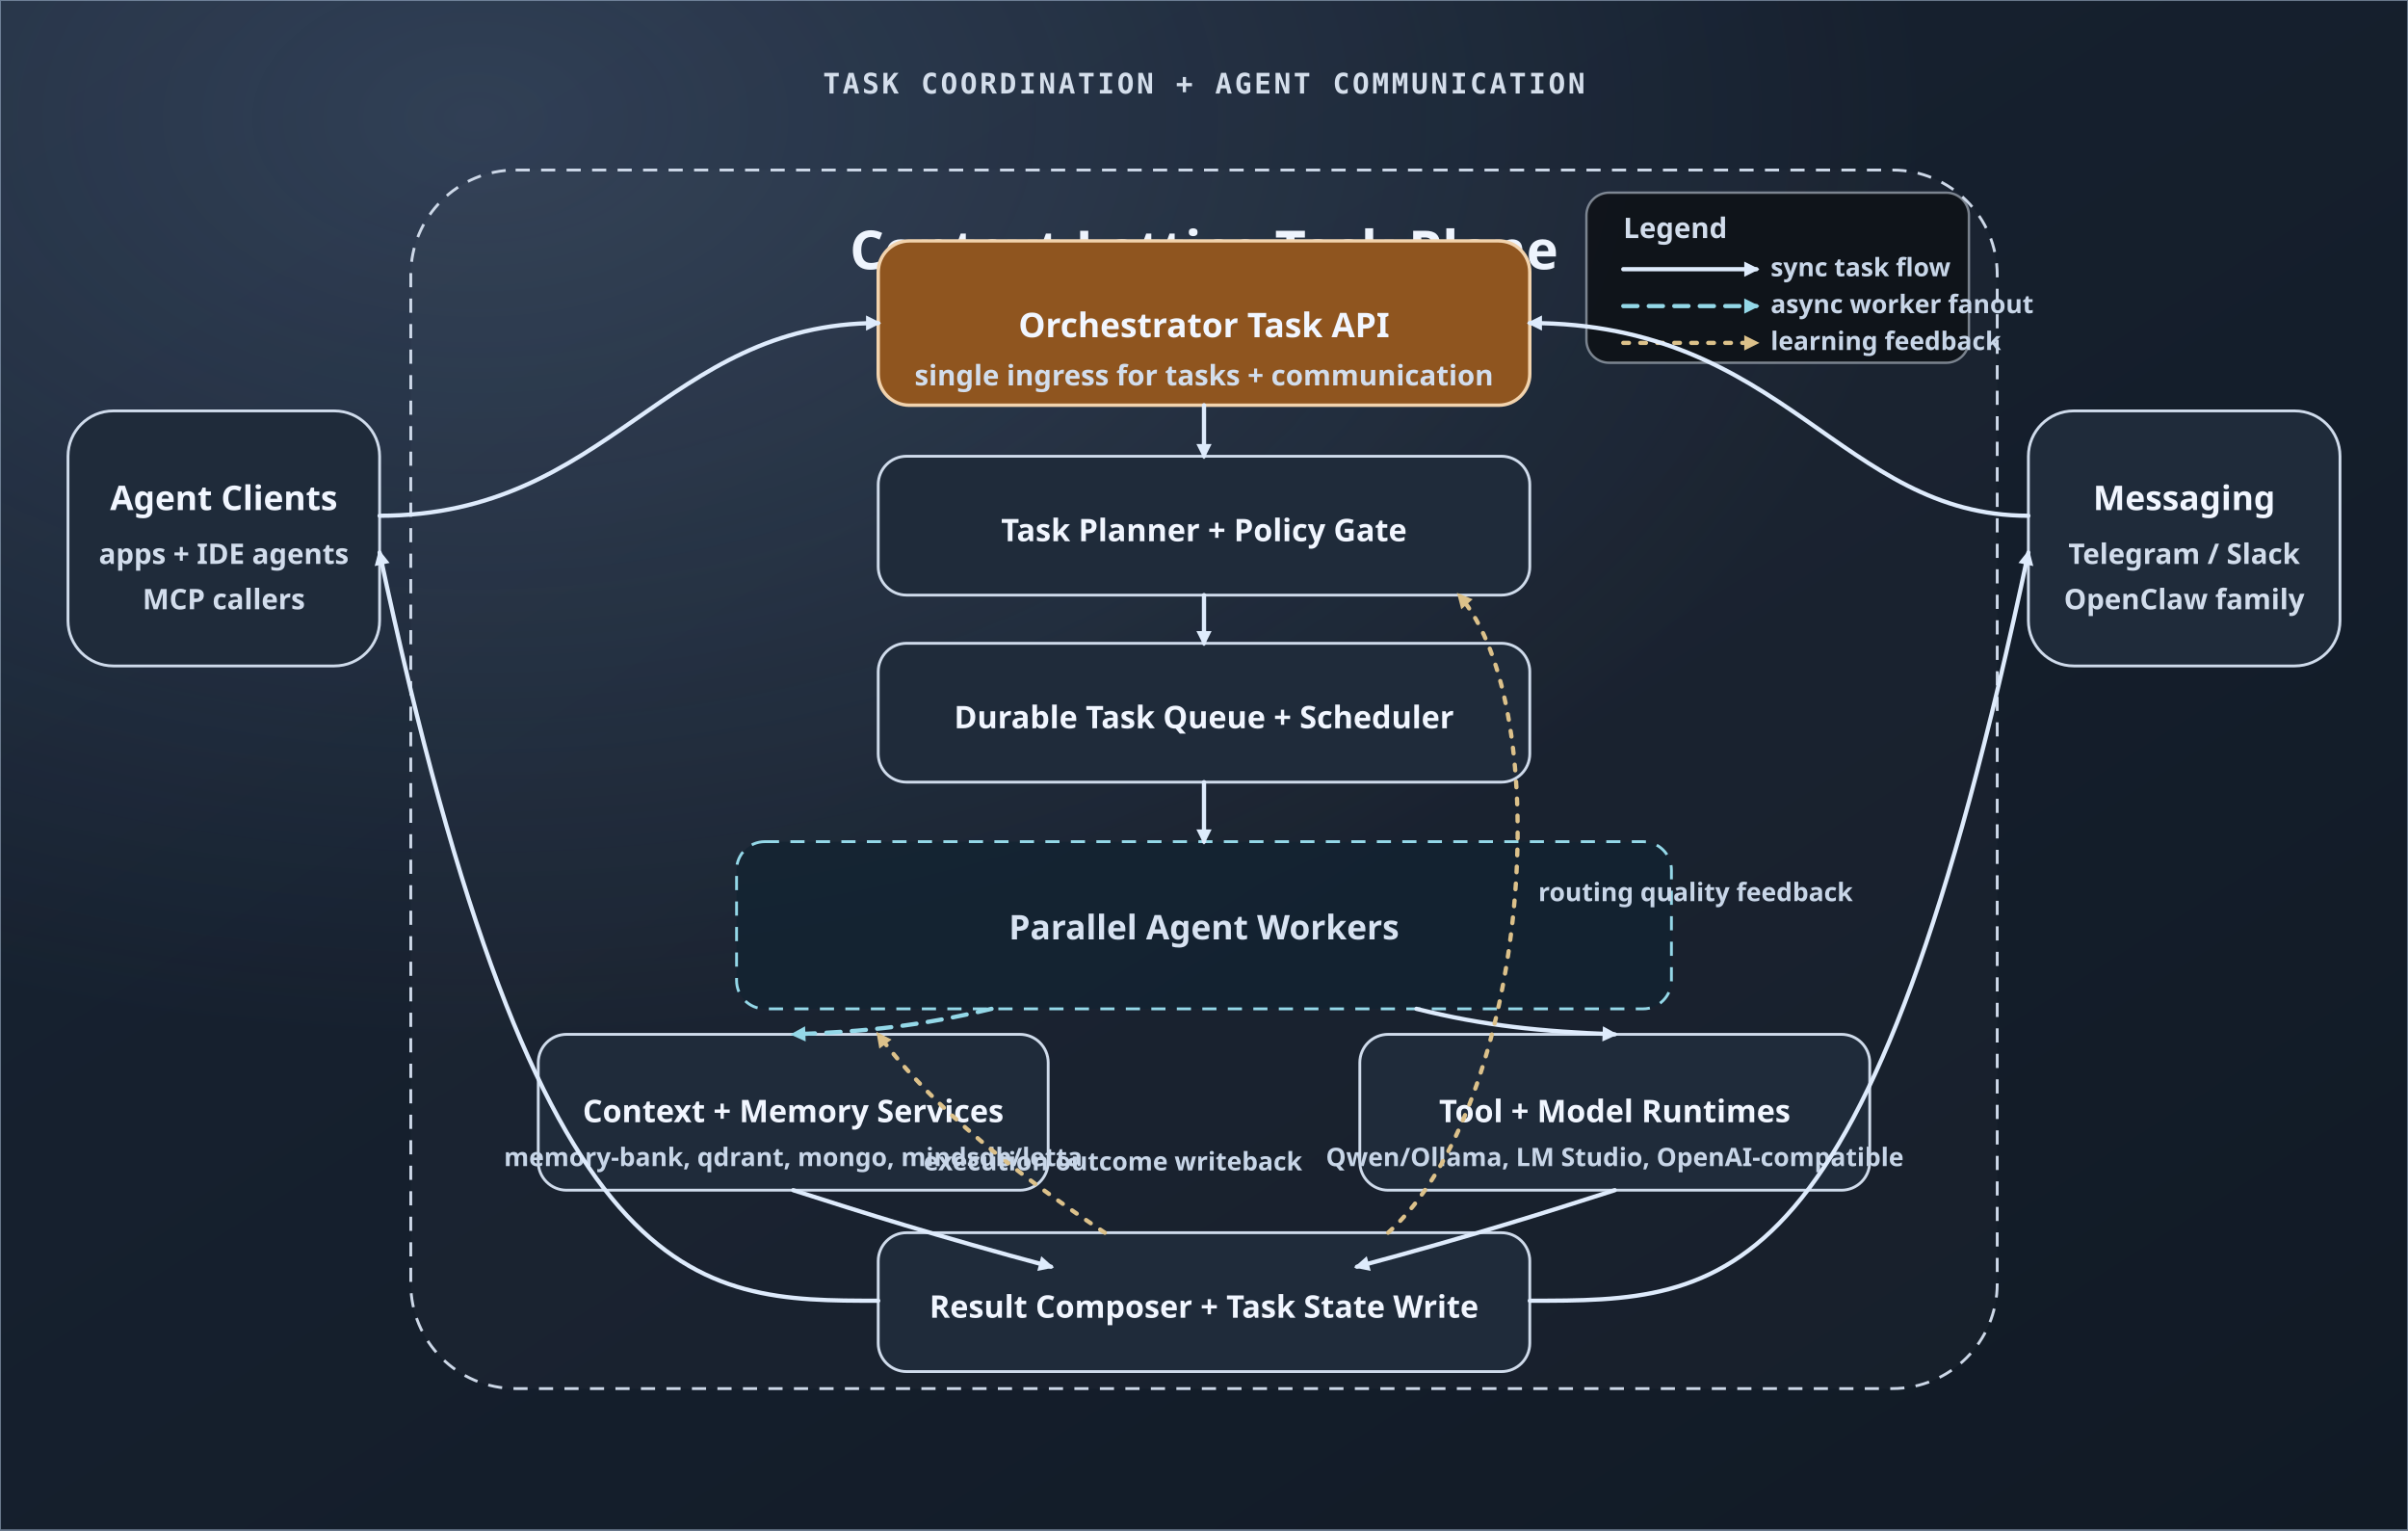
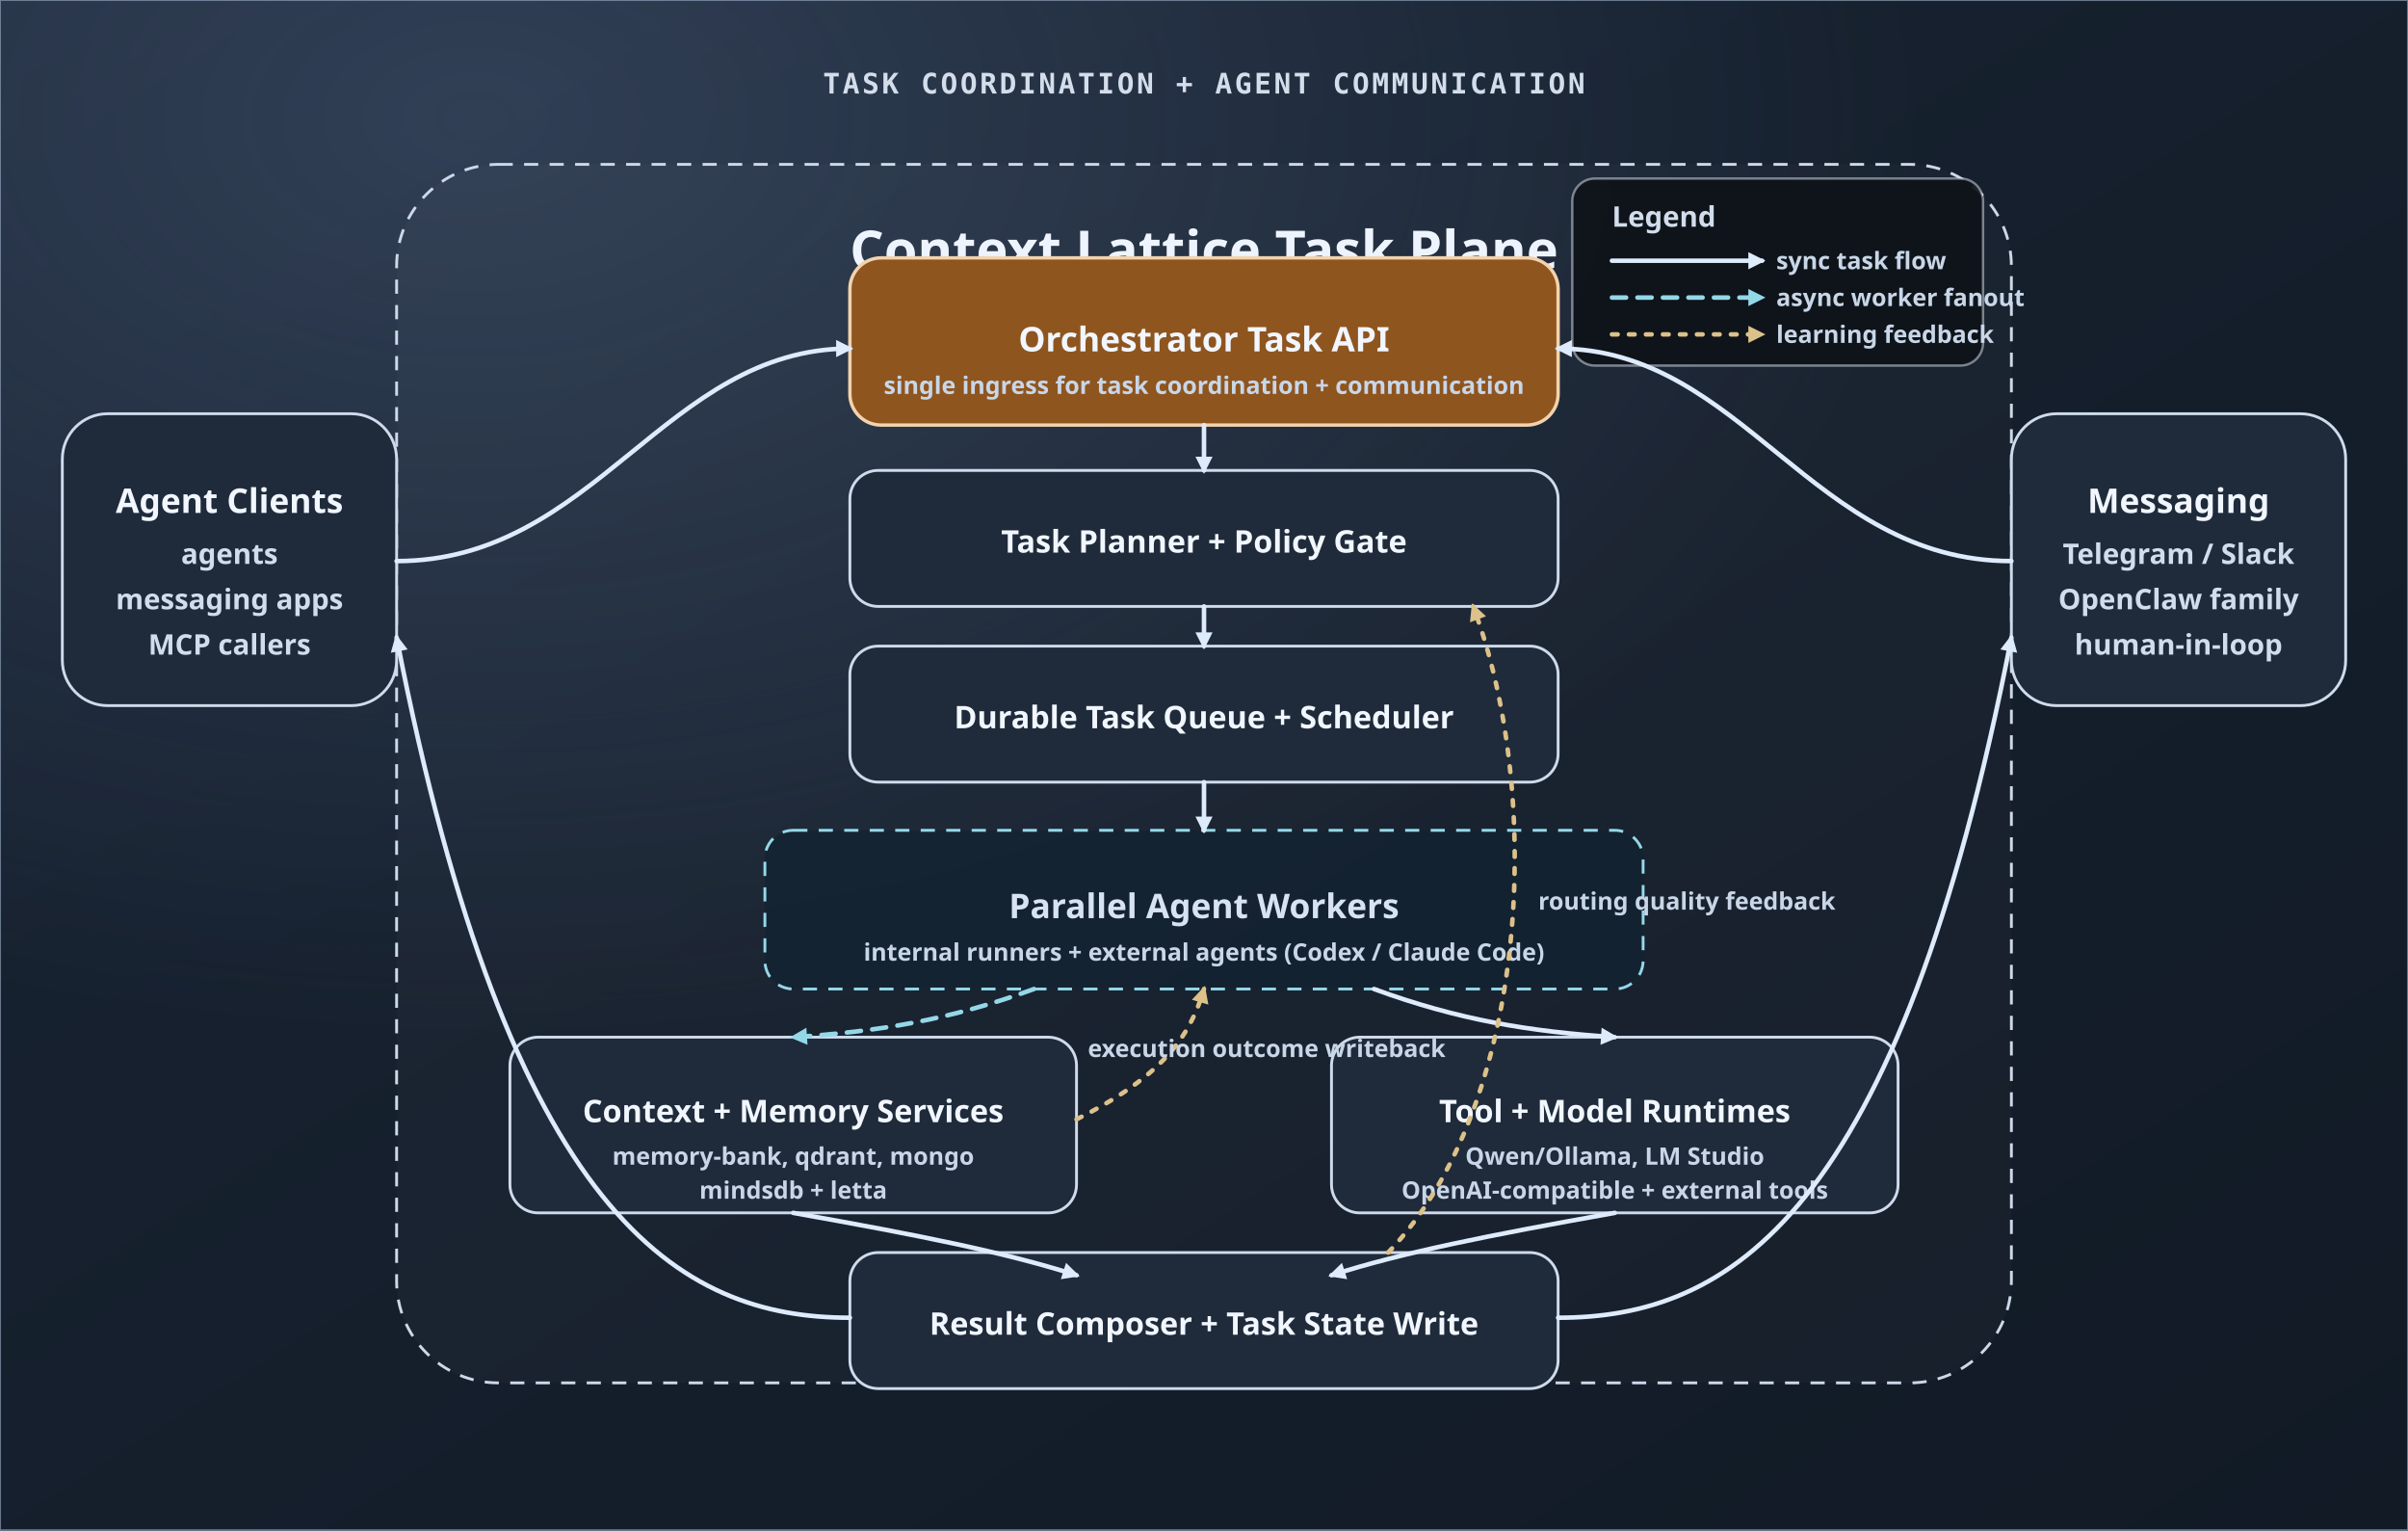
<svg xmlns="http://www.w3.org/2000/svg" width="1700" height="1080" viewBox="0 0 1700 1080" role="img" aria-label="Task coordination and agent communication workflow through the Context Lattice orchestrator">
  <defs>
    <linearGradient id="bg" x1="0%" y1="0%" x2="100%" y2="100%">
      <stop offset="0%" stop-color="#192434" />
      <stop offset="100%" stop-color="#111a25" />
    </linearGradient>
    <radialGradient id="glowA" cx="20%" cy="8%" r="60%">
      <stop offset="0%" stop-color="#88a5d2" stop-opacity="0.22" />
      <stop offset="100%" stop-color="#88a5d2" stop-opacity="0" />
    </radialGradient>
-     <marker id="arrow" markerWidth="10.737" markerHeight="10.737" refX="8.59" refY="5.369" orient="auto" markerUnits="userSpaceOnUse">
-       <path d="M0 0 L10.737 5.369 L0 10.737 Z" fill="#deebfc" />
+     <marker id="arrow" markerWidth="12.1" markerHeight="12.1" refX="9.7" refY="6.05" orient="auto" markerUnits="userSpaceOnUse">
+       <path d="M0 0 L12.1 6.05 L0 12.1 Z" fill="#deebfc" />
    </marker>
-     <marker id="arrowAsync" markerWidth="10.737" markerHeight="10.737" refX="8.59" refY="5.369" orient="auto" markerUnits="userSpaceOnUse">
-       <path d="M0 0 L10.737 5.369 L0 10.737 Z" fill="#94d8e8" />
+     <marker id="arrowAsync" markerWidth="12.1" markerHeight="12.1" refX="9.7" refY="6.05" orient="auto" markerUnits="userSpaceOnUse">
+       <path d="M0 0 L12.1 6.05 L0 12.1 Z" fill="#94d8e8" />
    </marker>
-     <marker id="arrowLearn" markerWidth="10.737" markerHeight="10.737" refX="8.59" refY="5.369" orient="auto" markerUnits="userSpaceOnUse">
-       <path d="M0 0 L10.737 5.369 L0 10.737 Z" fill="#dcc18a" />
+     <marker id="arrowLearn" markerWidth="12.1" markerHeight="12.1" refX="9.7" refY="6.05" orient="auto" markerUnits="userSpaceOnUse">
+       <path d="M0 0 L12.1 6.05 L0 12.1 Z" fill="#dcc18a" />
    </marker>
    <style>
      .frame { fill: url(#bg); stroke: #69788b; stroke-width: 1.4; }
      .boundary { fill: rgba(255,255,255,0.02); stroke: #cdd8e8; stroke-width: 2; stroke-dasharray: 10 8; }
      .node { fill: #1f2b3a; stroke: #cfdbeb; stroke-width: 2; }
      .core { fill: #8f551f; stroke: #f2d3ad; stroke-width: 2.4; }
      .worker-box { fill: rgba(19, 35, 49, 0.78); stroke: #94d8e8; stroke-width: 2; stroke-dasharray: 10 8; }
      .title { font: 700 20px 'IBM Plex Mono', monospace; fill: #d4deeb; letter-spacing: 0.09em; }
      .h2 { font: 700 38px 'IBM Plex Sans', sans-serif; fill: #eef4fd; }
      .label { font: 700 24px 'IBM Plex Sans', sans-serif; fill: #f1f6ff; }
      .label-sm { font: 700 22px 'IBM Plex Sans', sans-serif; fill: #f1f6ff; }
      .sub { font: 600 20px 'IBM Plex Sans', sans-serif; fill: #d2ddec; }
-       .sub-sm { font: 600 18px 'IBM Plex Sans', sans-serif; fill: #c8d6e8; }
+       .sub-sm { font: 600 17px 'IBM Plex Sans', sans-serif; fill: #c8d6e8; }
      .lane { font: 700 24px 'IBM Plex Sans', sans-serif; fill: #d8e3f2; }
-       .sync { stroke: #deebfc; stroke-width: 3; fill: none; stroke-linecap: round; stroke-linejoin: round; }
-       .async { stroke: #94d8e8; stroke-width: 3; fill: none; stroke-dasharray: 10 8; stroke-linecap: round; stroke-linejoin: round; }
-       .learn { stroke: #dcc18a; stroke-width: 3; fill: none; stroke-dasharray: 4 8; stroke-linecap: round; stroke-linejoin: round; }
+       .sync { stroke: #deebfc; stroke-width: 3.2; fill: none; stroke-linecap: round; stroke-linejoin: round; }
+       .async { stroke: #94d8e8; stroke-width: 3.2; fill: none; stroke-dasharray: 10 8; stroke-linecap: round; stroke-linejoin: round; }
+       .learn { stroke: #dcc18a; stroke-width: 3.2; fill: none; stroke-dasharray: 4 8; stroke-linecap: round; stroke-linejoin: round; }
      .legend { fill: rgba(15, 19, 24, 0.92); stroke: rgba(225, 235, 246, 0.5); stroke-width: 1.7; }
    </style>
  </defs>
  <rect x="0" y="0" width="1700" height="1080" class="frame" />
  <rect x="0" y="0" width="1700" height="1080" fill="url(#glowA)" />
  <text x="850" y="66" text-anchor="middle" class="title">TASK COORDINATION + AGENT COMMUNICATION</text>
-   <rect x="290" y="120" width="1120" height="860" rx="74" class="boundary" />
+   <rect x="280" y="116" width="1140" height="860" rx="72" class="boundary" />
  <text x="850" y="190" text-anchor="middle" class="h2">Context Lattice Task Plane</text>
-   <rect x="48" y="290" width="220" height="180" rx="32" class="node" />
-   <text x="158" y="360" text-anchor="middle" class="label">Agent Clients</text>
-   <text x="158" y="398" text-anchor="middle" class="sub">apps + IDE agents</text>
-   <text x="158" y="430" text-anchor="middle" class="sub">MCP callers</text>
-   <rect x="1432" y="290" width="220" height="180" rx="32" class="node" />
-   <text x="1542" y="360" text-anchor="middle" class="label">Messaging</text>
-   <text x="1542" y="398" text-anchor="middle" class="sub">Telegram / Slack</text>
-   <text x="1542" y="430" text-anchor="middle" class="sub">OpenClaw family</text>
-   <rect x="620" y="170" width="460" height="116" rx="22" class="core" />
-   <text x="850" y="238" text-anchor="middle" class="label">Orchestrator Task API</text>
-   <text x="850" y="272" text-anchor="middle" class="sub">single ingress for tasks + communication</text>
-   <rect x="620" y="322" width="460" height="98" rx="20" class="node" />
-   <text x="850" y="382" text-anchor="middle" class="label-sm">Task Planner + Policy Gate</text>
-   <rect x="620" y="454" width="460" height="98" rx="20" class="node" />
+   <rect x="44" y="292" width="236" height="206" rx="32" class="node" />
+   <text x="162" y="362" text-anchor="middle" class="label">Agent Clients</text>
+   <text x="162" y="398" text-anchor="middle" class="sub">agents</text>
+   <text x="162" y="430" text-anchor="middle" class="sub">messaging apps</text>
+   <text x="162" y="462" text-anchor="middle" class="sub">MCP callers</text>
+   <rect x="1420" y="292" width="236" height="206" rx="32" class="node" />
+   <text x="1538" y="362" text-anchor="middle" class="label">Messaging</text>
+   <text x="1538" y="398" text-anchor="middle" class="sub">Telegram / Slack</text>
+   <text x="1538" y="430" text-anchor="middle" class="sub">OpenClaw family</text>
+   <text x="1538" y="462" text-anchor="middle" class="sub">human-in-loop</text>
+   <rect x="600" y="182" width="500" height="118" rx="22" class="core" />
+   <text x="850" y="248" text-anchor="middle" class="label">Orchestrator Task API</text>
+   <text x="850" y="278" text-anchor="middle" class="sub-sm">single ingress for task coordination + communication</text>
+   <rect x="600" y="332" width="500" height="96" rx="20" class="node" />
+   <text x="850" y="390" text-anchor="middle" class="label-sm">Task Planner + Policy Gate</text>
+   <rect x="600" y="456" width="500" height="96" rx="20" class="node" />
  <text x="850" y="514" text-anchor="middle" class="label-sm">Durable Task Queue + Scheduler</text>
-   <rect x="520" y="594" width="660" height="118" rx="20" class="worker-box" />
-   <text x="850" y="663" text-anchor="middle" class="lane">Parallel Agent Workers</text>
-   <rect x="380" y="730" width="360" height="110" rx="20" class="node" />
+   <rect x="540" y="586" width="620" height="112" rx="20" class="worker-box" />
+   <text x="850" y="648" text-anchor="middle" class="lane">Parallel Agent Workers</text>
+   <text x="850" y="678" text-anchor="middle" class="sub-sm">internal runners + external agents (Codex / Claude Code)</text>
+   <rect x="360" y="732" width="400" height="124" rx="20" class="node" />
  <text x="560" y="792" text-anchor="middle" class="label-sm">Context + Memory Services</text>
-   <text x="560" y="823" text-anchor="middle" class="sub-sm">memory-bank, qdrant, mongo, mindsdb/letta</text>
-   <rect x="960" y="730" width="360" height="110" rx="20" class="node" />
+   <text x="560" y="822" text-anchor="middle" class="sub-sm">memory-bank, qdrant, mongo</text>
+   <text x="560" y="846" text-anchor="middle" class="sub-sm">mindsdb + letta</text>
+   <rect x="940" y="732" width="400" height="124" rx="20" class="node" />
  <text x="1140" y="792" text-anchor="middle" class="label-sm">Tool + Model Runtimes</text>
-   <text x="1140" y="823" text-anchor="middle" class="sub-sm">Qwen/Ollama, LM Studio, OpenAI-compatible</text>
-   <rect x="620" y="870" width="460" height="98" rx="20" class="node" />
-   <text x="850" y="930" text-anchor="middle" class="label-sm">Result Composer + Task State Write</text>
-   <rect x="1120" y="136" width="270" height="120" rx="16" class="legend" />
-   <text x="1146" y="168" class="sub">Legend</text>
-   <path class="sync" d="M1146 190 H1240" marker-end="url(#arrow)" />
-   <text x="1250" y="195" class="sub-sm">sync task flow</text>
-   <path class="async" d="M1146 216 H1240" marker-end="url(#arrowAsync)" />
-   <text x="1250" y="221" class="sub-sm">async worker fanout</text>
-   <path class="learn" d="M1146 242 H1240" marker-end="url(#arrowLearn)" />
-   <text x="1250" y="247" class="sub-sm">learning feedback</text>
-   <path class="sync" d="M268 364 C430 364,470 228,620 228" marker-end="url(#arrow)" />
-   <path class="sync" d="M1432 364 C1300 364,1260 228,1080 228" marker-end="url(#arrow)" />
-   <path class="sync" d="M850 286 V322" marker-end="url(#arrow)" />
-   <path class="sync" d="M850 420 V454" marker-end="url(#arrow)" />
-   <path class="sync" d="M850 552 V594" marker-end="url(#arrow)" />
-   <path class="async" d="M700 712 C650 724,612 728,560 730" marker-end="url(#arrowAsync)" />
-   <path class="sync" d="M1000 712 C1048 724,1088 728,1140 730" marker-end="url(#arrow)" />
-   <path class="sync" d="M560 840 C610 856,660 872,742 894" marker-end="url(#arrow)" />
-   <path class="sync" d="M1140 840 C1090 856,1040 872,958 894" marker-end="url(#arrow)" />
-   <path class="sync" d="M620 918 C490 918,380 918,268 390" marker-end="url(#arrow)" />
-   <path class="sync" d="M1080 918 C1220 918,1320 918,1432 390" marker-end="url(#arrow)" />
-   <path class="learn" d="M980 870 C1080 780,1100 500,1030 420" marker-end="url(#arrowLearn)" />
-   <text x="1086" y="636" class="sub-sm" fill="#dcc18a">routing quality feedback</text>
-   <path class="learn" d="M780 870 C720 830,660 784,620 730" marker-end="url(#arrowLearn)" />
-   <text x="652" y="826" class="sub-sm" fill="#dcc18a">execution outcome writeback</text>
+   <text x="1140" y="822" text-anchor="middle" class="sub-sm">Qwen/Ollama, LM Studio</text>
+   <text x="1140" y="846" text-anchor="middle" class="sub-sm">OpenAI-compatible + external tools</text>
+   <rect x="600" y="884" width="500" height="96" rx="20" class="node" />
+   <text x="850" y="942" text-anchor="middle" class="label-sm">Result Composer + Task State Write</text>
+   <rect x="1110" y="126" width="290" height="132" rx="16" class="legend" />
+   <text x="1138" y="160" class="sub">Legend</text>
+   <path class="sync" d="M1138 184 H1244" marker-end="url(#arrow)" />
+   <text x="1254" y="190" class="sub-sm">sync task flow</text>
+   <path class="async" d="M1138 210 H1244" marker-end="url(#arrowAsync)" />
+   <text x="1254" y="216" class="sub-sm">async worker fanout</text>
+   <path class="learn" d="M1138 236 H1244" marker-end="url(#arrowLearn)" />
+   <text x="1254" y="242" class="sub-sm">learning feedback</text>
+   <path class="sync" d="M280 396 C420 396,470 246,600 246" marker-end="url(#arrow)" />
+   <path class="sync" d="M1420 396 C1280 396,1230 246,1100 246" marker-end="url(#arrow)" />
+   <path class="sync" d="M850 300 V332" marker-end="url(#arrow)" />
+   <path class="sync" d="M850 428 V456" marker-end="url(#arrow)" />
+   <path class="sync" d="M850 552 V586" marker-end="url(#arrow)" />
+   <path class="async" d="M730 698 C670 720,620 728,560 732" marker-end="url(#arrowAsync)" />
+   <path class="sync" d="M970 698 C1030 720,1080 728,1140 732" marker-end="url(#arrow)" />
+   <path class="sync" d="M560 856 C650 872,710 884,760 900" marker-end="url(#arrow)" />
+   <path class="sync" d="M1140 856 C1050 872,990 884,940 900" marker-end="url(#arrow)" />
+   <path class="sync" d="M600 930 C480 930,360 860,280 450" marker-end="url(#arrow)" />
+   <path class="sync" d="M1100 930 C1220 930,1340 860,1420 450" marker-end="url(#arrow)" />
+   <path class="learn" d="M980 884 C1080 780,1090 560,1040 428" marker-end="url(#arrowLearn)" />
+   <text x="1086" y="642" class="sub-sm" fill="#dcc18a">routing quality feedback</text>
+   <path class="learn" d="M760 790 C820 760,840 732,850 698" marker-end="url(#arrowLearn)" />
+   <text x="768" y="746" class="sub-sm" fill="#dcc18a">execution outcome writeback</text>
</svg>
